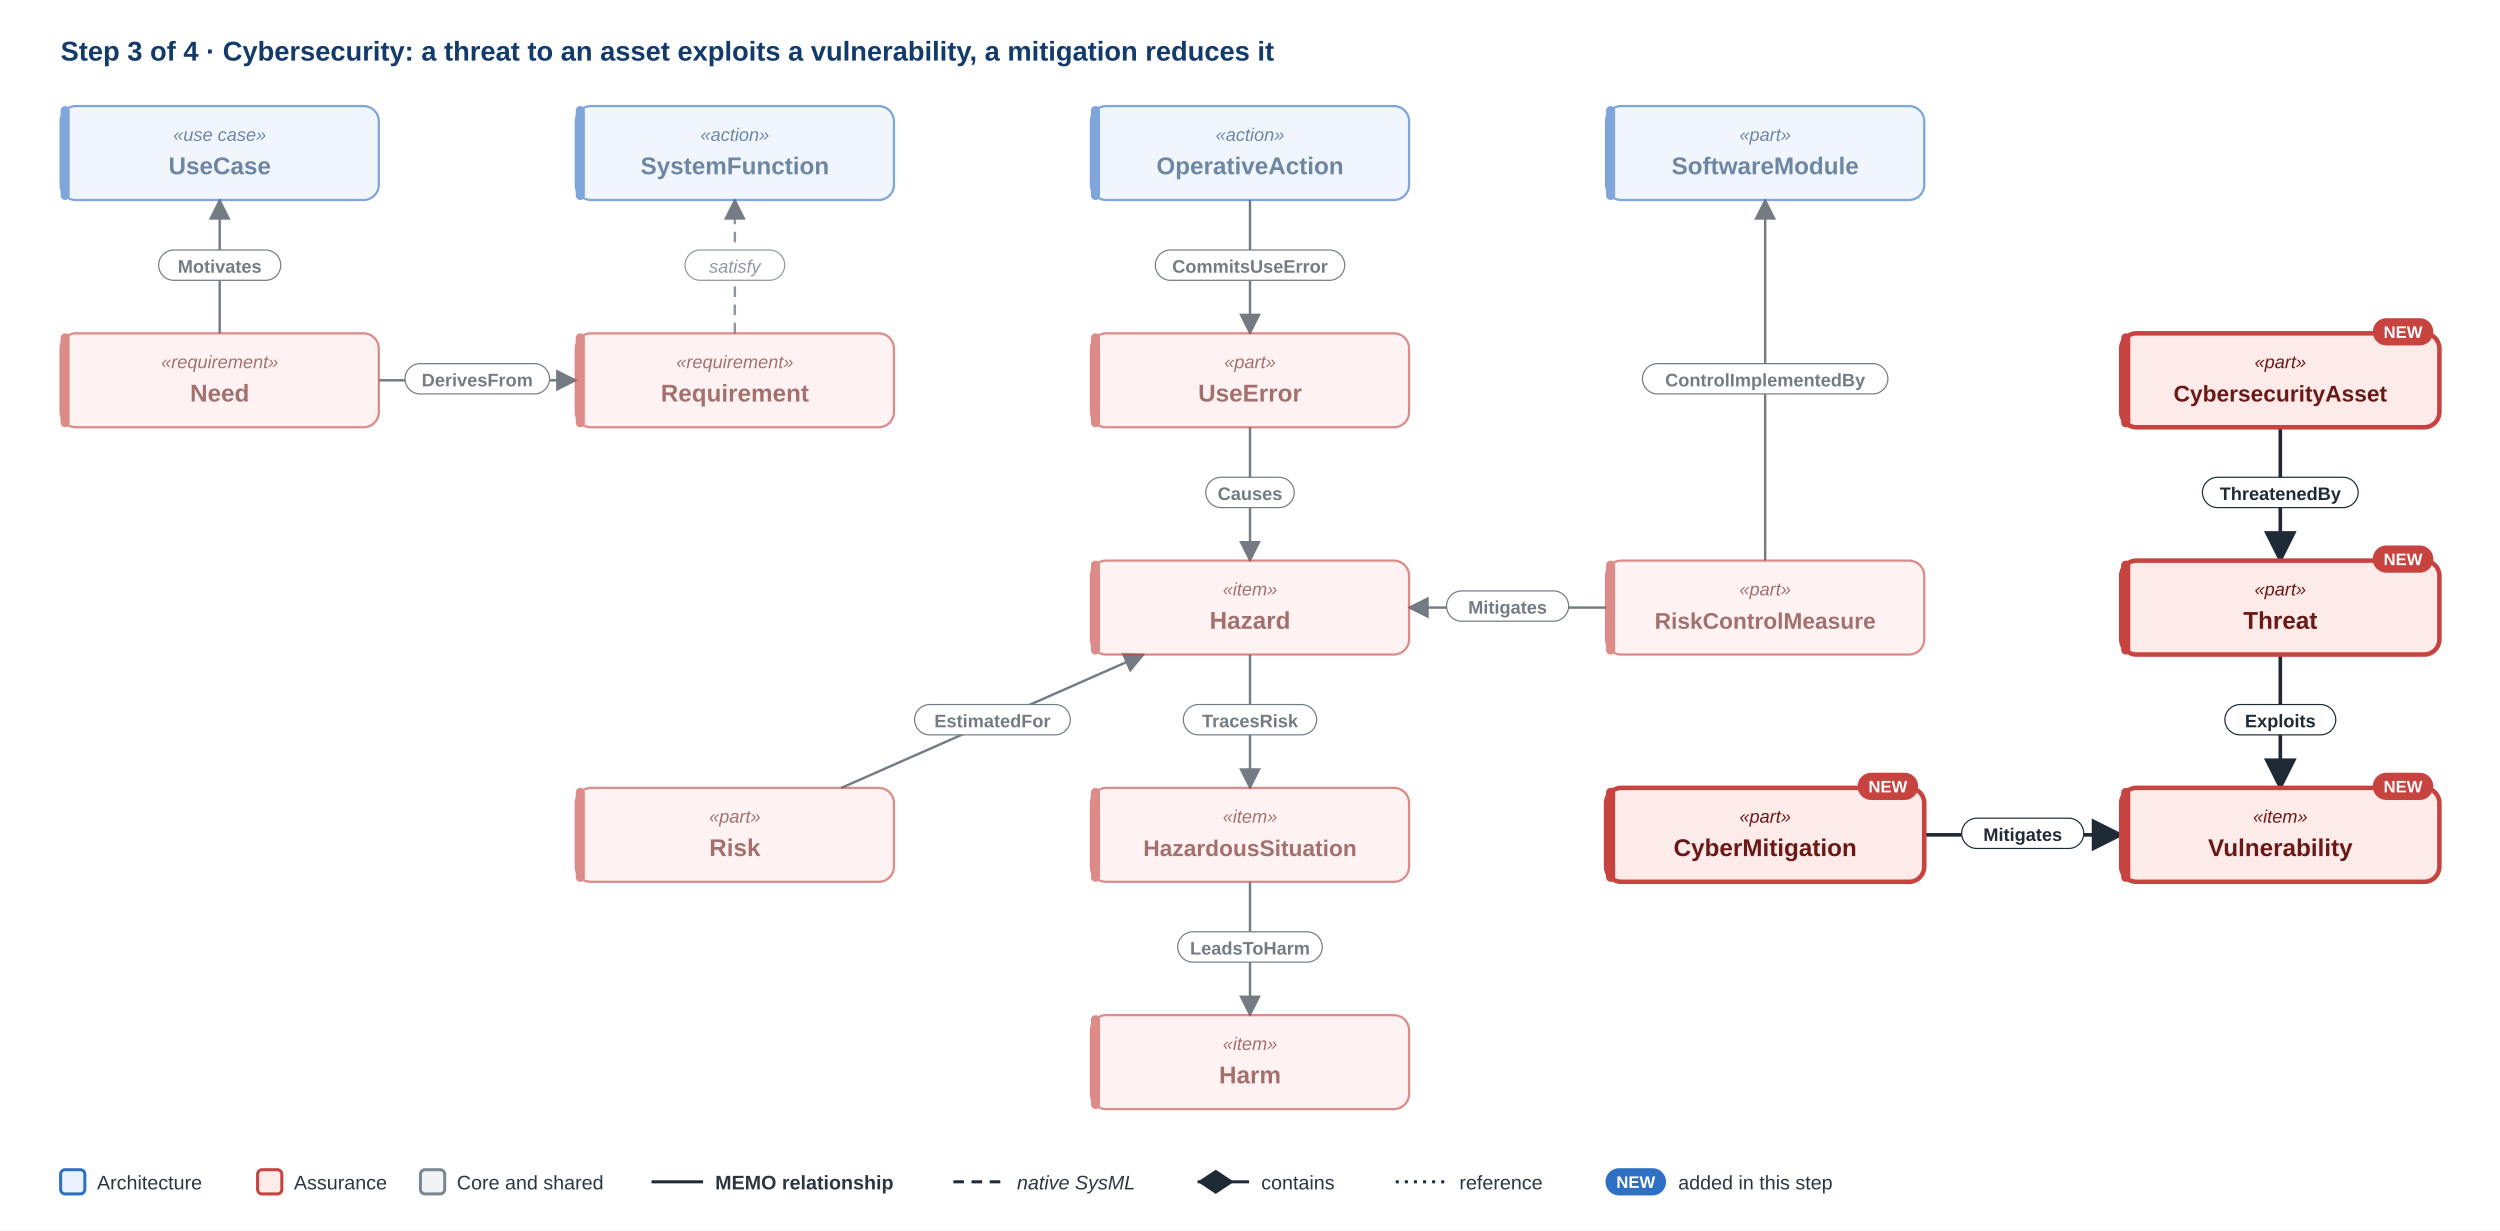
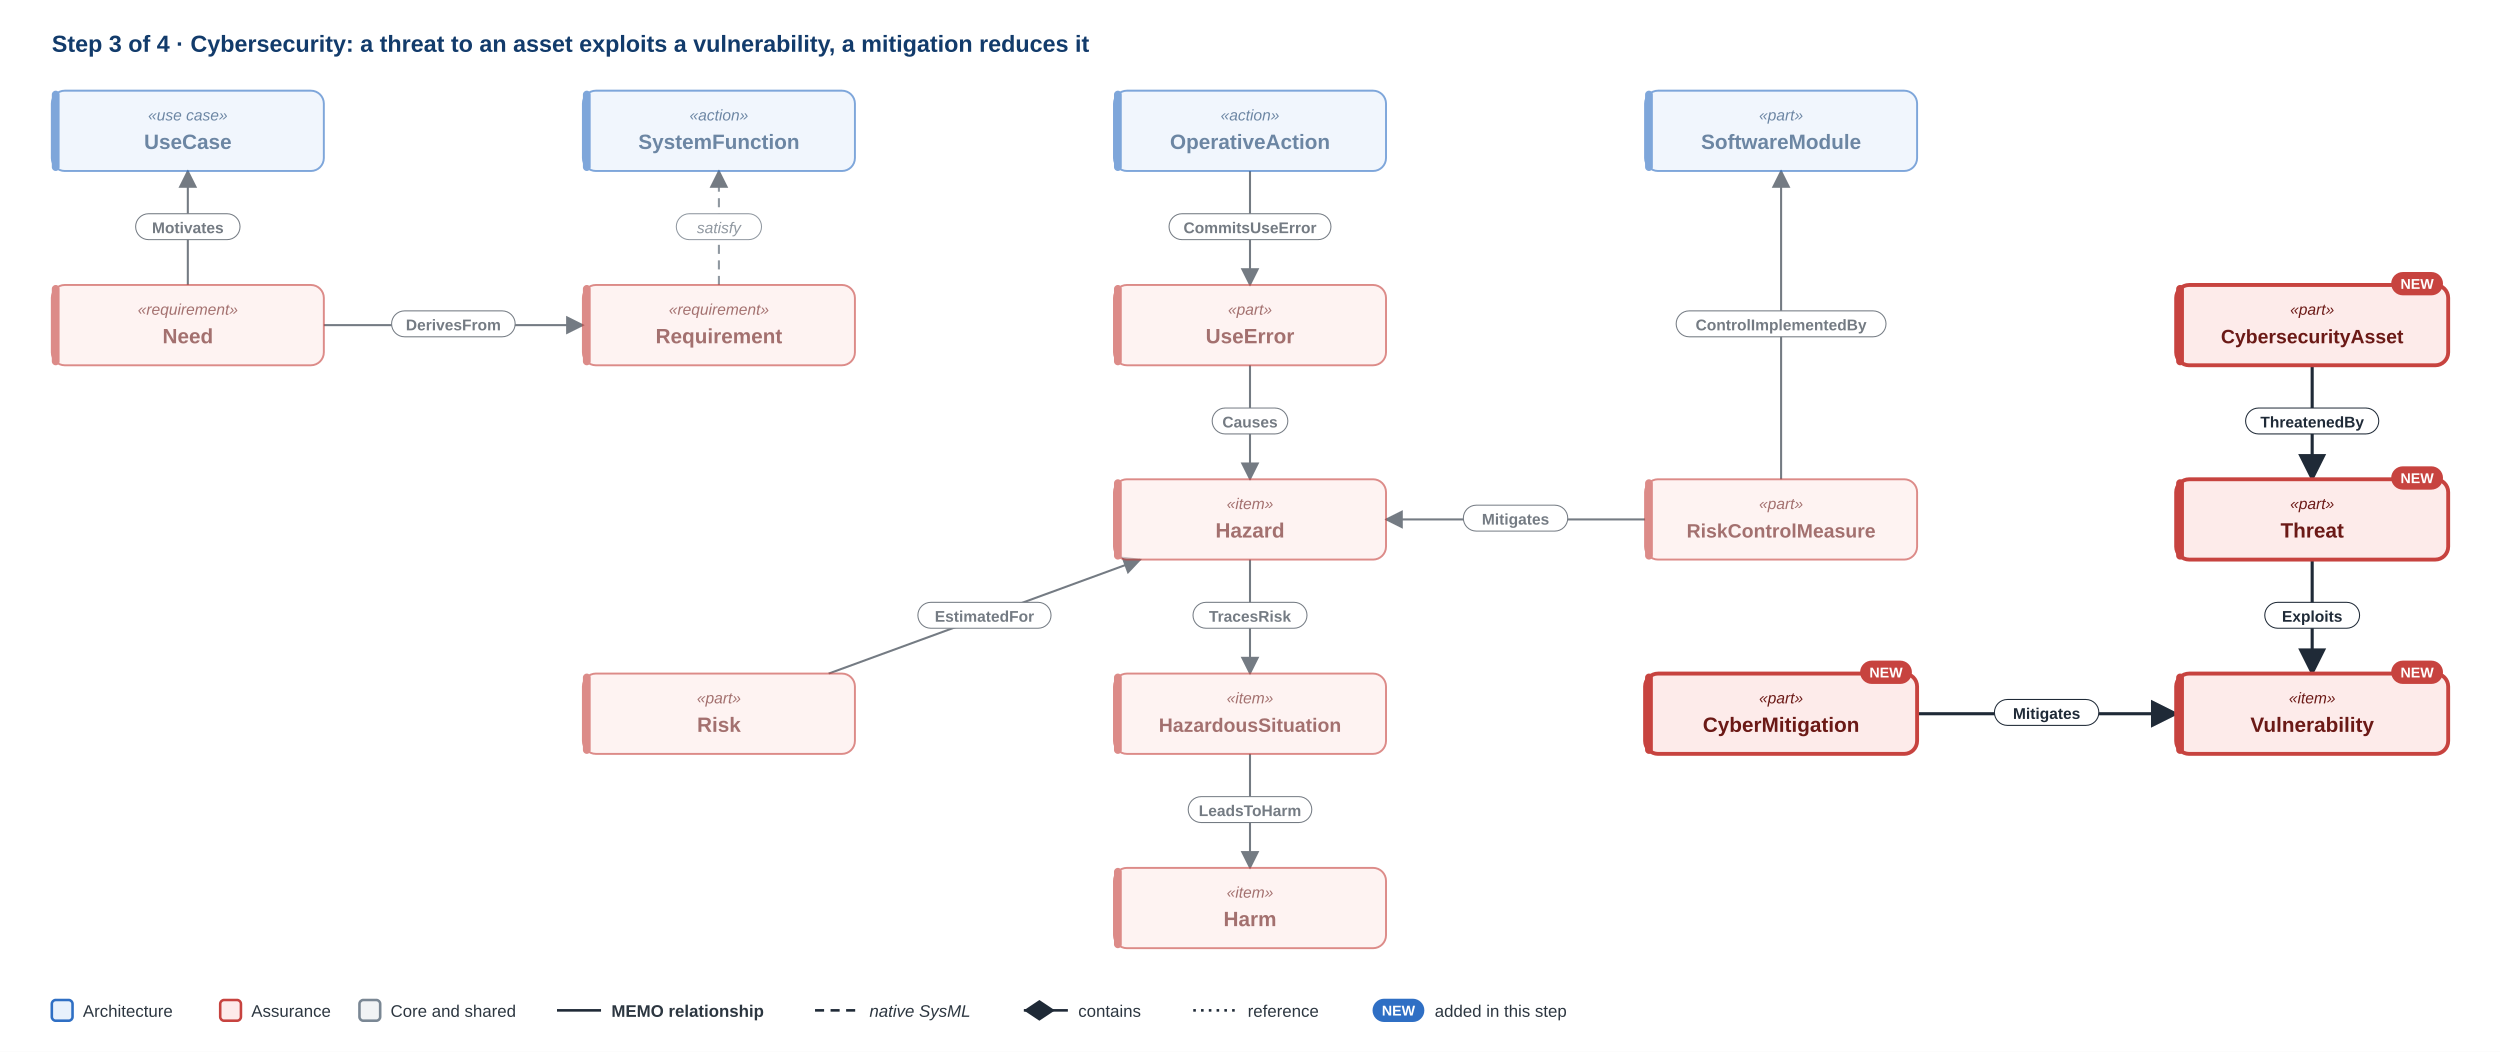
- <svg xmlns="http://www.w3.org/2000/svg" viewBox="0 0 1650 812" width="1650" height="812" font-family="Nunito, 'Segoe UI', Arial, sans-serif" role="img" aria-label="Assurance disciplines, step 3: Cybersecurity: a threat to an asset exploits a vulnerability, a mitigation reduces it">
+ <svg xmlns="http://www.w3.org/2000/svg" viewBox="0 0 1930 812" width="1930" height="812" font-family="Nunito, 'Segoe UI', Arial, sans-serif" role="img" aria-label="Assurance disciplines, step 3: Cybersecurity: a threat to an asset exploits a vulnerability, a mitigation reduces it">
  <defs>
    <marker id="arrow" viewBox="0 0 10 10" refX="9" refY="5" markerWidth="9" markerHeight="9" orient="auto-start-reverse">
      <path d="M0,0 L10,5 L0,10 z" fill="#1f2a37" />
    </marker>
    <marker id="diamond" viewBox="0 0 14 10" refX="13" refY="5" markerWidth="14" markerHeight="10" orient="auto-start-reverse">
      <path d="M1,5 L7,1 L13,5 L7,9 z" fill="#1f2a37" />
    </marker>
  </defs>
  <rect width="100%" height="100%" fill="#ffffff" />
  <text x="40" y="40" font-size="18" font-weight="800" fill="#123b6b">Step 3 of 4 · Cybersecurity: a threat to an asset exploits a vulnerability, a mitigation reduces it</text>
  <g opacity="0.62">
    <line x1="145" y1="220" x2="145" y2="132" stroke="#1f2a37" stroke-width="1.6" marker-end="url(#arrow)" />
    <rect x="104.7" y="165" width="80.6" height="20" rx="10" fill="#ffffff" stroke="#1f2a37" stroke-width="0.8" />
    <text x="145" y="180" text-anchor="middle" font-size="12" font-weight="700" fill="#1f2a37">Motivates</text>
  </g>
  <g opacity="0.62">
-     <line x1="250" y1="251" x2="380" y2="251" stroke="#1f2a37" stroke-width="1.6" marker-end="url(#arrow)" />
-     <rect x="267.3" y="240" width="95.4" height="20" rx="10" fill="#ffffff" stroke="#1f2a37" stroke-width="0.8" />
-     <text x="315" y="255" text-anchor="middle" font-size="12" font-weight="700" fill="#1f2a37">DerivesFrom</text>
-   </g>
-   <g opacity="0.62">
-     <line x1="485" y1="220" x2="485" y2="132" stroke="#4b5866" stroke-width="1.6" stroke-dasharray="7 5" marker-end="url(#arrow)" />
-     <rect x="452.1" y="165" width="65.8" height="20" rx="10" fill="#ffffff" stroke="#4b5866" stroke-width="0.8" />
-     <text x="485" y="180" text-anchor="middle" font-size="12" font-style="italic" fill="#4b5866">satisfy</text>
-   </g>
-   <g opacity="0.62">
-     <line x1="825" y1="132" x2="825" y2="220" stroke="#1f2a37" stroke-width="1.6" marker-end="url(#arrow)" />
-     <rect x="762.5" y="165" width="125" height="20" rx="10" fill="#ffffff" stroke="#1f2a37" stroke-width="0.8" />
-     <text x="825" y="180" text-anchor="middle" font-size="12" font-weight="700" fill="#1f2a37">CommitsUseError</text>
-   </g>
-   <g opacity="0.62">
-     <line x1="825" y1="282" x2="825" y2="370" stroke="#1f2a37" stroke-width="1.6" marker-end="url(#arrow)" />
-     <rect x="795.8" y="315" width="58.4" height="20" rx="10" fill="#ffffff" stroke="#1f2a37" stroke-width="0.8" />
-     <text x="825" y="330" text-anchor="middle" font-size="12" font-weight="700" fill="#1f2a37">Causes</text>
-   </g>
-   <g opacity="0.62">
-     <line x1="825" y1="432" x2="825" y2="520" stroke="#1f2a37" stroke-width="1.6" marker-end="url(#arrow)" />
-     <rect x="781" y="465" width="88" height="20" rx="10" fill="#ffffff" stroke="#1f2a37" stroke-width="0.8" />
-     <text x="825" y="480" text-anchor="middle" font-size="12" font-weight="700" fill="#1f2a37">TracesRisk</text>
-   </g>
-   <g opacity="0.62">
-     <line x1="825" y1="582" x2="825" y2="670" stroke="#1f2a37" stroke-width="1.6" marker-end="url(#arrow)" />
-     <rect x="777.3" y="615" width="95.4" height="20" rx="10" fill="#ffffff" stroke="#1f2a37" stroke-width="0.8" />
-     <text x="825" y="630" text-anchor="middle" font-size="12" font-weight="700" fill="#1f2a37">LeadsToHarm</text>
-   </g>
-   <g opacity="0.62">
-     <line x1="555.267" y1="520" x2="754.733" y2="432" stroke="#1f2a37" stroke-width="1.6" marker-end="url(#arrow)" />
-     <rect x="603.6" y="465" width="102.8" height="20" rx="10" fill="#ffffff" stroke="#1f2a37" stroke-width="0.8" />
-     <text x="655" y="480" text-anchor="middle" font-size="12" font-weight="700" fill="#1f2a37">EstimatedFor</text>
-   </g>
-   <g opacity="0.62">
-     <line x1="1060" y1="401" x2="930" y2="401" stroke="#1f2a37" stroke-width="1.6" marker-end="url(#arrow)" />
-     <rect x="954.7" y="390" width="80.6" height="20" rx="10" fill="#ffffff" stroke="#1f2a37" stroke-width="0.8" />
-     <text x="995" y="405" text-anchor="middle" font-size="12" font-weight="700" fill="#1f2a37">Mitigates</text>
-   </g>
-   <g opacity="0.62">
-     <line x1="1165" y1="370" x2="1165" y2="132" stroke="#1f2a37" stroke-width="1.6" marker-end="url(#arrow)" />
-     <rect x="1084" y="240" width="162" height="20" rx="10" fill="#ffffff" stroke="#1f2a37" stroke-width="0.8" />
-     <text x="1165" y="255" text-anchor="middle" font-size="12" font-weight="700" fill="#1f2a37">ControlImplementedBy</text>
-   </g>
-   <g opacity="1">
-     <line x1="1505" y1="282" x2="1505" y2="370" stroke="#1f2a37" stroke-width="2.4" marker-end="url(#arrow)" />
-     <rect x="1453.6" y="315" width="102.8" height="20" rx="10" fill="#ffffff" stroke="#1f2a37" stroke-width="0.8" />
-     <text x="1505" y="330" text-anchor="middle" font-size="12" font-weight="700" fill="#1f2a37">ThreatenedBy</text>
-   </g>
-   <g opacity="1">
-     <line x1="1505" y1="432" x2="1505" y2="520" stroke="#1f2a37" stroke-width="2.4" marker-end="url(#arrow)" />
-     <rect x="1468.4" y="465" width="73.2" height="20" rx="10" fill="#ffffff" stroke="#1f2a37" stroke-width="0.8" />
-     <text x="1505" y="480" text-anchor="middle" font-size="12" font-weight="700" fill="#1f2a37">Exploits</text>
-   </g>
-   <g opacity="1">
-     <line x1="1270" y1="551" x2="1400" y2="551" stroke="#1f2a37" stroke-width="2.4" marker-end="url(#arrow)" />
-     <rect x="1294.7" y="540" width="80.6" height="20" rx="10" fill="#ffffff" stroke="#1f2a37" stroke-width="0.8" />
-     <text x="1335" y="555" text-anchor="middle" font-size="12" font-weight="700" fill="#1f2a37">Mitigates</text>
+     <line x1="250" y1="251" x2="450" y2="251" stroke="#1f2a37" stroke-width="1.6" marker-end="url(#arrow)" />
+     <rect x="302.3" y="240" width="95.4" height="20" rx="10" fill="#ffffff" stroke="#1f2a37" stroke-width="0.8" />
+     <text x="350" y="255" text-anchor="middle" font-size="12" font-weight="700" fill="#1f2a37">DerivesFrom</text>
+   </g>
+   <g opacity="0.62">
+     <line x1="555" y1="220" x2="555" y2="132" stroke="#4b5866" stroke-width="1.6" stroke-dasharray="7 5" marker-end="url(#arrow)" />
+     <rect x="522.1" y="165" width="65.8" height="20" rx="10" fill="#ffffff" stroke="#4b5866" stroke-width="0.8" />
+     <text x="555" y="180" text-anchor="middle" font-size="12" font-style="italic" fill="#4b5866">satisfy</text>
+   </g>
+   <g opacity="0.62">
+     <line x1="965" y1="132" x2="965" y2="220" stroke="#1f2a37" stroke-width="1.6" marker-end="url(#arrow)" />
+     <rect x="902.5" y="165" width="125" height="20" rx="10" fill="#ffffff" stroke="#1f2a37" stroke-width="0.8" />
+     <text x="965" y="180" text-anchor="middle" font-size="12" font-weight="700" fill="#1f2a37">CommitsUseError</text>
+   </g>
+   <g opacity="0.62">
+     <line x1="965" y1="282" x2="965" y2="370" stroke="#1f2a37" stroke-width="1.6" marker-end="url(#arrow)" />
+     <rect x="935.8" y="315" width="58.4" height="20" rx="10" fill="#ffffff" stroke="#1f2a37" stroke-width="0.8" />
+     <text x="965" y="330" text-anchor="middle" font-size="12" font-weight="700" fill="#1f2a37">Causes</text>
+   </g>
+   <g opacity="0.62">
+     <line x1="965" y1="432" x2="965" y2="520" stroke="#1f2a37" stroke-width="1.6" marker-end="url(#arrow)" />
+     <rect x="921" y="465" width="88" height="20" rx="10" fill="#ffffff" stroke="#1f2a37" stroke-width="0.8" />
+     <text x="965" y="480" text-anchor="middle" font-size="12" font-weight="700" fill="#1f2a37">TracesRisk</text>
+   </g>
+   <g opacity="0.62">
+     <line x1="965" y1="582" x2="965" y2="670" stroke="#1f2a37" stroke-width="1.6" marker-end="url(#arrow)" />
+     <rect x="917.3" y="615" width="95.4" height="20" rx="10" fill="#ffffff" stroke="#1f2a37" stroke-width="0.8" />
+     <text x="965" y="630" text-anchor="middle" font-size="12" font-weight="700" fill="#1f2a37">LeadsToHarm</text>
+   </g>
+   <g opacity="0.62">
+     <line x1="639.733" y1="520" x2="880.267" y2="432" stroke="#1f2a37" stroke-width="1.6" marker-end="url(#arrow)" />
+     <rect x="708.6" y="465" width="102.8" height="20" rx="10" fill="#ffffff" stroke="#1f2a37" stroke-width="0.8" />
+     <text x="760" y="480" text-anchor="middle" font-size="12" font-weight="700" fill="#1f2a37">EstimatedFor</text>
+   </g>
+   <g opacity="0.62">
+     <line x1="1270" y1="401" x2="1070" y2="401" stroke="#1f2a37" stroke-width="1.6" marker-end="url(#arrow)" />
+     <rect x="1129.7" y="390" width="80.6" height="20" rx="10" fill="#ffffff" stroke="#1f2a37" stroke-width="0.8" />
+     <text x="1170" y="405" text-anchor="middle" font-size="12" font-weight="700" fill="#1f2a37">Mitigates</text>
+   </g>
+   <g opacity="0.62">
+     <line x1="1375" y1="370" x2="1375" y2="132" stroke="#1f2a37" stroke-width="1.6" marker-end="url(#arrow)" />
+     <rect x="1294" y="240" width="162" height="20" rx="10" fill="#ffffff" stroke="#1f2a37" stroke-width="0.8" />
+     <text x="1375" y="255" text-anchor="middle" font-size="12" font-weight="700" fill="#1f2a37">ControlImplementedBy</text>
+   </g>
+   <g opacity="1">
+     <line x1="1785" y1="282" x2="1785" y2="370" stroke="#1f2a37" stroke-width="2.4" marker-end="url(#arrow)" />
+     <rect x="1733.6" y="315" width="102.8" height="20" rx="10" fill="#ffffff" stroke="#1f2a37" stroke-width="0.8" />
+     <text x="1785" y="330" text-anchor="middle" font-size="12" font-weight="700" fill="#1f2a37">ThreatenedBy</text>
+   </g>
+   <g opacity="1">
+     <line x1="1785" y1="432" x2="1785" y2="520" stroke="#1f2a37" stroke-width="2.4" marker-end="url(#arrow)" />
+     <rect x="1748.4" y="465" width="73.2" height="20" rx="10" fill="#ffffff" stroke="#1f2a37" stroke-width="0.8" />
+     <text x="1785" y="480" text-anchor="middle" font-size="12" font-weight="700" fill="#1f2a37">Exploits</text>
+   </g>
+   <g opacity="1">
+     <line x1="1480" y1="551" x2="1680" y2="551" stroke="#1f2a37" stroke-width="2.4" marker-end="url(#arrow)" />
+     <rect x="1539.7" y="540" width="80.6" height="20" rx="10" fill="#ffffff" stroke="#1f2a37" stroke-width="0.8" />
+     <text x="1580" y="555" text-anchor="middle" font-size="12" font-weight="700" fill="#1f2a37">Mitigates</text>
  </g>
  <g opacity="0.62">
    <rect x="40" y="70" width="210" height="62" rx="10" fill="#e8f1fc" stroke="#2f6fc4" stroke-width="1.5" />
    <rect x="40" y="70" width="6" height="62" rx="3" fill="#2f6fc4" />
    <text x="145" y="93" text-anchor="middle" font-size="12" fill="#123b6b" font-style="italic">«use case»</text>
    <text x="145" y="115" text-anchor="middle" font-size="16" font-weight="700" fill="#123b6b">UseCase</text>
  </g>
  <g opacity="0.62">
-     <rect x="380" y="70" width="210" height="62" rx="10" fill="#e8f1fc" stroke="#2f6fc4" stroke-width="1.5" />
-     <rect x="380" y="70" width="6" height="62" rx="3" fill="#2f6fc4" />
-     <text x="485" y="93" text-anchor="middle" font-size="12" fill="#123b6b" font-style="italic">«action»</text>
-     <text x="485" y="115" text-anchor="middle" font-size="16" font-weight="700" fill="#123b6b">SystemFunction</text>
+     <rect x="450" y="70" width="210" height="62" rx="10" fill="#e8f1fc" stroke="#2f6fc4" stroke-width="1.5" />
+     <rect x="450" y="70" width="6" height="62" rx="3" fill="#2f6fc4" />
+     <text x="555" y="93" text-anchor="middle" font-size="12" fill="#123b6b" font-style="italic">«action»</text>
+     <text x="555" y="115" text-anchor="middle" font-size="16" font-weight="700" fill="#123b6b">SystemFunction</text>
  </g>
  <g opacity="0.62">
    <rect x="40" y="220" width="210" height="62" rx="10" fill="#fdebea" stroke="#c7433f" stroke-width="1.5" />
    <rect x="40" y="220" width="6" height="62" rx="3" fill="#c7433f" />
    <text x="145" y="243" text-anchor="middle" font-size="12" fill="#6b1916" font-style="italic">«requirement»</text>
    <text x="145" y="265" text-anchor="middle" font-size="16" font-weight="700" fill="#6b1916">Need</text>
  </g>
  <g opacity="0.62">
-     <rect x="380" y="220" width="210" height="62" rx="10" fill="#fdebea" stroke="#c7433f" stroke-width="1.5" />
-     <rect x="380" y="220" width="6" height="62" rx="3" fill="#c7433f" />
-     <text x="485" y="243" text-anchor="middle" font-size="12" fill="#6b1916" font-style="italic">«requirement»</text>
-     <text x="485" y="265" text-anchor="middle" font-size="16" font-weight="700" fill="#6b1916">Requirement</text>
-   </g>
-   <g opacity="0.62">
-     <rect x="720" y="70" width="210" height="62" rx="10" fill="#e8f1fc" stroke="#2f6fc4" stroke-width="1.5" />
-     <rect x="720" y="70" width="6" height="62" rx="3" fill="#2f6fc4" />
-     <text x="825" y="93" text-anchor="middle" font-size="12" fill="#123b6b" font-style="italic">«action»</text>
-     <text x="825" y="115" text-anchor="middle" font-size="16" font-weight="700" fill="#123b6b">OperativeAction</text>
-   </g>
-   <g opacity="0.62">
-     <rect x="1060" y="70" width="210" height="62" rx="10" fill="#e8f1fc" stroke="#2f6fc4" stroke-width="1.5" />
-     <rect x="1060" y="70" width="6" height="62" rx="3" fill="#2f6fc4" />
-     <text x="1165" y="93" text-anchor="middle" font-size="12" fill="#123b6b" font-style="italic">«part»</text>
-     <text x="1165" y="115" text-anchor="middle" font-size="16" font-weight="700" fill="#123b6b">SoftwareModule</text>
-   </g>
-   <g opacity="0.62">
-     <rect x="720" y="220" width="210" height="62" rx="10" fill="#fdebea" stroke="#c7433f" stroke-width="1.5" />
-     <rect x="720" y="220" width="6" height="62" rx="3" fill="#c7433f" />
-     <text x="825" y="243" text-anchor="middle" font-size="12" fill="#6b1916" font-style="italic">«part»</text>
-     <text x="825" y="265" text-anchor="middle" font-size="16" font-weight="700" fill="#6b1916">UseError</text>
-   </g>
-   <g opacity="0.62">
-     <rect x="720" y="370" width="210" height="62" rx="10" fill="#fdebea" stroke="#c7433f" stroke-width="1.5" />
-     <rect x="720" y="370" width="6" height="62" rx="3" fill="#c7433f" />
-     <text x="825" y="393" text-anchor="middle" font-size="12" fill="#6b1916" font-style="italic">«item»</text>
-     <text x="825" y="415" text-anchor="middle" font-size="16" font-weight="700" fill="#6b1916">Hazard</text>
-   </g>
-   <g opacity="0.62">
-     <rect x="720" y="520" width="210" height="62" rx="10" fill="#fdebea" stroke="#c7433f" stroke-width="1.5" />
-     <rect x="720" y="520" width="6" height="62" rx="3" fill="#c7433f" />
-     <text x="825" y="543" text-anchor="middle" font-size="12" fill="#6b1916" font-style="italic">«item»</text>
-     <text x="825" y="565" text-anchor="middle" font-size="15" font-weight="700" fill="#6b1916">HazardousSituation</text>
-   </g>
-   <g opacity="0.62">
-     <rect x="720" y="670" width="210" height="62" rx="10" fill="#fdebea" stroke="#c7433f" stroke-width="1.5" />
-     <rect x="720" y="670" width="6" height="62" rx="3" fill="#c7433f" />
-     <text x="825" y="693" text-anchor="middle" font-size="12" fill="#6b1916" font-style="italic">«item»</text>
-     <text x="825" y="715" text-anchor="middle" font-size="16" font-weight="700" fill="#6b1916">Harm</text>
-   </g>
-   <g opacity="0.62">
-     <rect x="380" y="520" width="210" height="62" rx="10" fill="#fdebea" stroke="#c7433f" stroke-width="1.5" />
-     <rect x="380" y="520" width="6" height="62" rx="3" fill="#c7433f" />
-     <text x="485" y="543" text-anchor="middle" font-size="12" fill="#6b1916" font-style="italic">«part»</text>
-     <text x="485" y="565" text-anchor="middle" font-size="16" font-weight="700" fill="#6b1916">Risk</text>
-   </g>
-   <g opacity="0.62">
-     <rect x="1060" y="370" width="210" height="62" rx="10" fill="#fdebea" stroke="#c7433f" stroke-width="1.5" />
-     <rect x="1060" y="370" width="6" height="62" rx="3" fill="#c7433f" />
-     <text x="1165" y="393" text-anchor="middle" font-size="12" fill="#6b1916" font-style="italic">«part»</text>
-     <text x="1165" y="415" text-anchor="middle" font-size="15" font-weight="700" fill="#6b1916">RiskControlMeasure</text>
-   </g>
-   <g opacity="1">
-     <rect x="1400" y="220" width="210" height="62" rx="10" fill="#fdebea" stroke="#c7433f" stroke-width="3" />
-     <rect x="1400" y="220" width="6" height="62" rx="3" fill="#c7433f" />
-     <text x="1505" y="243" text-anchor="middle" font-size="12" fill="#6b1916" font-style="italic">«part»</text>
-     <text x="1505" y="265" text-anchor="middle" font-size="15" font-weight="700" fill="#6b1916">CybersecurityAsset</text>
-     <rect x="1566" y="210" width="40" height="18" rx="9" fill="#c7433f" />
-     <text x="1586" y="223" text-anchor="middle" font-size="11" font-weight="700" fill="#ffffff">NEW</text>
-   </g>
-   <g opacity="1">
-     <rect x="1400" y="370" width="210" height="62" rx="10" fill="#fdebea" stroke="#c7433f" stroke-width="3" />
-     <rect x="1400" y="370" width="6" height="62" rx="3" fill="#c7433f" />
-     <text x="1505" y="393" text-anchor="middle" font-size="12" fill="#6b1916" font-style="italic">«part»</text>
-     <text x="1505" y="415" text-anchor="middle" font-size="16" font-weight="700" fill="#6b1916">Threat</text>
-     <rect x="1566" y="360" width="40" height="18" rx="9" fill="#c7433f" />
-     <text x="1586" y="373" text-anchor="middle" font-size="11" font-weight="700" fill="#ffffff">NEW</text>
-   </g>
-   <g opacity="1">
-     <rect x="1400" y="520" width="210" height="62" rx="10" fill="#fdebea" stroke="#c7433f" stroke-width="3" />
-     <rect x="1400" y="520" width="6" height="62" rx="3" fill="#c7433f" />
-     <text x="1505" y="543" text-anchor="middle" font-size="12" fill="#6b1916" font-style="italic">«item»</text>
-     <text x="1505" y="565" text-anchor="middle" font-size="16" font-weight="700" fill="#6b1916">Vulnerability</text>
-     <rect x="1566" y="510" width="40" height="18" rx="9" fill="#c7433f" />
-     <text x="1586" y="523" text-anchor="middle" font-size="11" font-weight="700" fill="#ffffff">NEW</text>
-   </g>
-   <g opacity="1">
-     <rect x="1060" y="520" width="210" height="62" rx="10" fill="#fdebea" stroke="#c7433f" stroke-width="3" />
-     <rect x="1060" y="520" width="6" height="62" rx="3" fill="#c7433f" />
-     <text x="1165" y="543" text-anchor="middle" font-size="12" fill="#6b1916" font-style="italic">«part»</text>
-     <text x="1165" y="565" text-anchor="middle" font-size="16" font-weight="700" fill="#6b1916">CyberMitigation</text>
-     <rect x="1226" y="510" width="40" height="18" rx="9" fill="#c7433f" />
-     <text x="1246" y="523" text-anchor="middle" font-size="11" font-weight="700" fill="#ffffff">NEW</text>
+     <rect x="450" y="220" width="210" height="62" rx="10" fill="#fdebea" stroke="#c7433f" stroke-width="1.5" />
+     <rect x="450" y="220" width="6" height="62" rx="3" fill="#c7433f" />
+     <text x="555" y="243" text-anchor="middle" font-size="12" fill="#6b1916" font-style="italic">«requirement»</text>
+     <text x="555" y="265" text-anchor="middle" font-size="16" font-weight="700" fill="#6b1916">Requirement</text>
+   </g>
+   <g opacity="0.62">
+     <rect x="860" y="70" width="210" height="62" rx="10" fill="#e8f1fc" stroke="#2f6fc4" stroke-width="1.5" />
+     <rect x="860" y="70" width="6" height="62" rx="3" fill="#2f6fc4" />
+     <text x="965" y="93" text-anchor="middle" font-size="12" fill="#123b6b" font-style="italic">«action»</text>
+     <text x="965" y="115" text-anchor="middle" font-size="16" font-weight="700" fill="#123b6b">OperativeAction</text>
+   </g>
+   <g opacity="0.62">
+     <rect x="1270" y="70" width="210" height="62" rx="10" fill="#e8f1fc" stroke="#2f6fc4" stroke-width="1.5" />
+     <rect x="1270" y="70" width="6" height="62" rx="3" fill="#2f6fc4" />
+     <text x="1375" y="93" text-anchor="middle" font-size="12" fill="#123b6b" font-style="italic">«part»</text>
+     <text x="1375" y="115" text-anchor="middle" font-size="16" font-weight="700" fill="#123b6b">SoftwareModule</text>
+   </g>
+   <g opacity="0.62">
+     <rect x="860" y="220" width="210" height="62" rx="10" fill="#fdebea" stroke="#c7433f" stroke-width="1.5" />
+     <rect x="860" y="220" width="6" height="62" rx="3" fill="#c7433f" />
+     <text x="965" y="243" text-anchor="middle" font-size="12" fill="#6b1916" font-style="italic">«part»</text>
+     <text x="965" y="265" text-anchor="middle" font-size="16" font-weight="700" fill="#6b1916">UseError</text>
+   </g>
+   <g opacity="0.62">
+     <rect x="860" y="370" width="210" height="62" rx="10" fill="#fdebea" stroke="#c7433f" stroke-width="1.5" />
+     <rect x="860" y="370" width="6" height="62" rx="3" fill="#c7433f" />
+     <text x="965" y="393" text-anchor="middle" font-size="12" fill="#6b1916" font-style="italic">«item»</text>
+     <text x="965" y="415" text-anchor="middle" font-size="16" font-weight="700" fill="#6b1916">Hazard</text>
+   </g>
+   <g opacity="0.62">
+     <rect x="860" y="520" width="210" height="62" rx="10" fill="#fdebea" stroke="#c7433f" stroke-width="1.5" />
+     <rect x="860" y="520" width="6" height="62" rx="3" fill="#c7433f" />
+     <text x="965" y="543" text-anchor="middle" font-size="12" fill="#6b1916" font-style="italic">«item»</text>
+     <text x="965" y="565" text-anchor="middle" font-size="15" font-weight="700" fill="#6b1916">HazardousSituation</text>
+   </g>
+   <g opacity="0.62">
+     <rect x="860" y="670" width="210" height="62" rx="10" fill="#fdebea" stroke="#c7433f" stroke-width="1.5" />
+     <rect x="860" y="670" width="6" height="62" rx="3" fill="#c7433f" />
+     <text x="965" y="693" text-anchor="middle" font-size="12" fill="#6b1916" font-style="italic">«item»</text>
+     <text x="965" y="715" text-anchor="middle" font-size="16" font-weight="700" fill="#6b1916">Harm</text>
+   </g>
+   <g opacity="0.62">
+     <rect x="450" y="520" width="210" height="62" rx="10" fill="#fdebea" stroke="#c7433f" stroke-width="1.5" />
+     <rect x="450" y="520" width="6" height="62" rx="3" fill="#c7433f" />
+     <text x="555" y="543" text-anchor="middle" font-size="12" fill="#6b1916" font-style="italic">«part»</text>
+     <text x="555" y="565" text-anchor="middle" font-size="16" font-weight="700" fill="#6b1916">Risk</text>
+   </g>
+   <g opacity="0.62">
+     <rect x="1270" y="370" width="210" height="62" rx="10" fill="#fdebea" stroke="#c7433f" stroke-width="1.5" />
+     <rect x="1270" y="370" width="6" height="62" rx="3" fill="#c7433f" />
+     <text x="1375" y="393" text-anchor="middle" font-size="12" fill="#6b1916" font-style="italic">«part»</text>
+     <text x="1375" y="415" text-anchor="middle" font-size="15" font-weight="700" fill="#6b1916">RiskControlMeasure</text>
+   </g>
+   <g opacity="1">
+     <rect x="1680" y="220" width="210" height="62" rx="10" fill="#fdebea" stroke="#c7433f" stroke-width="3" />
+     <rect x="1680" y="220" width="6" height="62" rx="3" fill="#c7433f" />
+     <text x="1785" y="243" text-anchor="middle" font-size="12" fill="#6b1916" font-style="italic">«part»</text>
+     <text x="1785" y="265" text-anchor="middle" font-size="15" font-weight="700" fill="#6b1916">CybersecurityAsset</text>
+     <rect x="1846" y="210" width="40" height="18" rx="9" fill="#c7433f" />
+     <text x="1866" y="223" text-anchor="middle" font-size="11" font-weight="700" fill="#ffffff">NEW</text>
+   </g>
+   <g opacity="1">
+     <rect x="1680" y="370" width="210" height="62" rx="10" fill="#fdebea" stroke="#c7433f" stroke-width="3" />
+     <rect x="1680" y="370" width="6" height="62" rx="3" fill="#c7433f" />
+     <text x="1785" y="393" text-anchor="middle" font-size="12" fill="#6b1916" font-style="italic">«part»</text>
+     <text x="1785" y="415" text-anchor="middle" font-size="16" font-weight="700" fill="#6b1916">Threat</text>
+     <rect x="1846" y="360" width="40" height="18" rx="9" fill="#c7433f" />
+     <text x="1866" y="373" text-anchor="middle" font-size="11" font-weight="700" fill="#ffffff">NEW</text>
+   </g>
+   <g opacity="1">
+     <rect x="1680" y="520" width="210" height="62" rx="10" fill="#fdebea" stroke="#c7433f" stroke-width="3" />
+     <rect x="1680" y="520" width="6" height="62" rx="3" fill="#c7433f" />
+     <text x="1785" y="543" text-anchor="middle" font-size="12" fill="#6b1916" font-style="italic">«item»</text>
+     <text x="1785" y="565" text-anchor="middle" font-size="16" font-weight="700" fill="#6b1916">Vulnerability</text>
+     <rect x="1846" y="510" width="40" height="18" rx="9" fill="#c7433f" />
+     <text x="1866" y="523" text-anchor="middle" font-size="11" font-weight="700" fill="#ffffff">NEW</text>
+   </g>
+   <g opacity="1">
+     <rect x="1270" y="520" width="210" height="62" rx="10" fill="#fdebea" stroke="#c7433f" stroke-width="3" />
+     <rect x="1270" y="520" width="6" height="62" rx="3" fill="#c7433f" />
+     <text x="1375" y="543" text-anchor="middle" font-size="12" fill="#6b1916" font-style="italic">«part»</text>
+     <text x="1375" y="565" text-anchor="middle" font-size="16" font-weight="700" fill="#6b1916">CyberMitigation</text>
+     <rect x="1436" y="510" width="40" height="18" rx="9" fill="#c7433f" />
+     <text x="1456" y="523" text-anchor="middle" font-size="11" font-weight="700" fill="#ffffff">NEW</text>
  </g>
  <rect x="40" y="772" width="16" height="16" rx="3" fill="#e8f1fc" stroke="#2f6fc4" stroke-width="2" />
  <text x="64" y="785" font-size="13" fill="#2c3640">Architecture</text>
  <rect x="170" y="772" width="16" height="16" rx="3" fill="#fdebea" stroke="#c7433f" stroke-width="2" />
  <text x="194" y="785" font-size="13" fill="#2c3640">Assurance</text>
  <rect x="277.5" y="772" width="16" height="16" rx="3" fill="#f1f3f5" stroke="#7a8794" stroke-width="2" />
  <text x="301.5" y="785" font-size="13" fill="#2c3640">Core and shared</text>
  <line x1="430" y1="780" x2="464" y2="780" stroke="#1f2a37" stroke-width="2" />
  <text x="472" y="785" font-size="13" fill="#2c3640">
    <tspan font-weight="700">MEMO relationship</tspan>
  </text>
  <line x1="629.2" y1="780" x2="663.2" y2="780" stroke="#1f2a37" stroke-width="2" stroke-dasharray="7 5" />
  <text x="671.2" y="785" font-size="13" fill="#2c3640">
    <tspan font-style="italic">native SysML</tspan>
  </text>
  <line x1="790.4" y1="780" x2="824.4" y2="780" stroke="#1f2a37" stroke-width="2" marker-start="url(#diamond)" />
  <text x="832.4" y="785" font-size="13" fill="#2c3640">contains</text>
  <line x1="921.2" y1="780" x2="955.2" y2="780" stroke="#1f2a37" stroke-width="2" stroke-dasharray="2 4" />
  <text x="963.2" y="785" font-size="13" fill="#2c3640">reference</text>
  <rect x="1059.6" y="771" width="40" height="18" rx="9" fill="#2f6fc4" />
  <text x="1079.6" y="784" text-anchor="middle" font-size="11" font-weight="700" fill="#ffffff">NEW</text>
  <text x="1107.6" y="785" font-size="13" fill="#2c3640">added in this step</text>
</svg>
